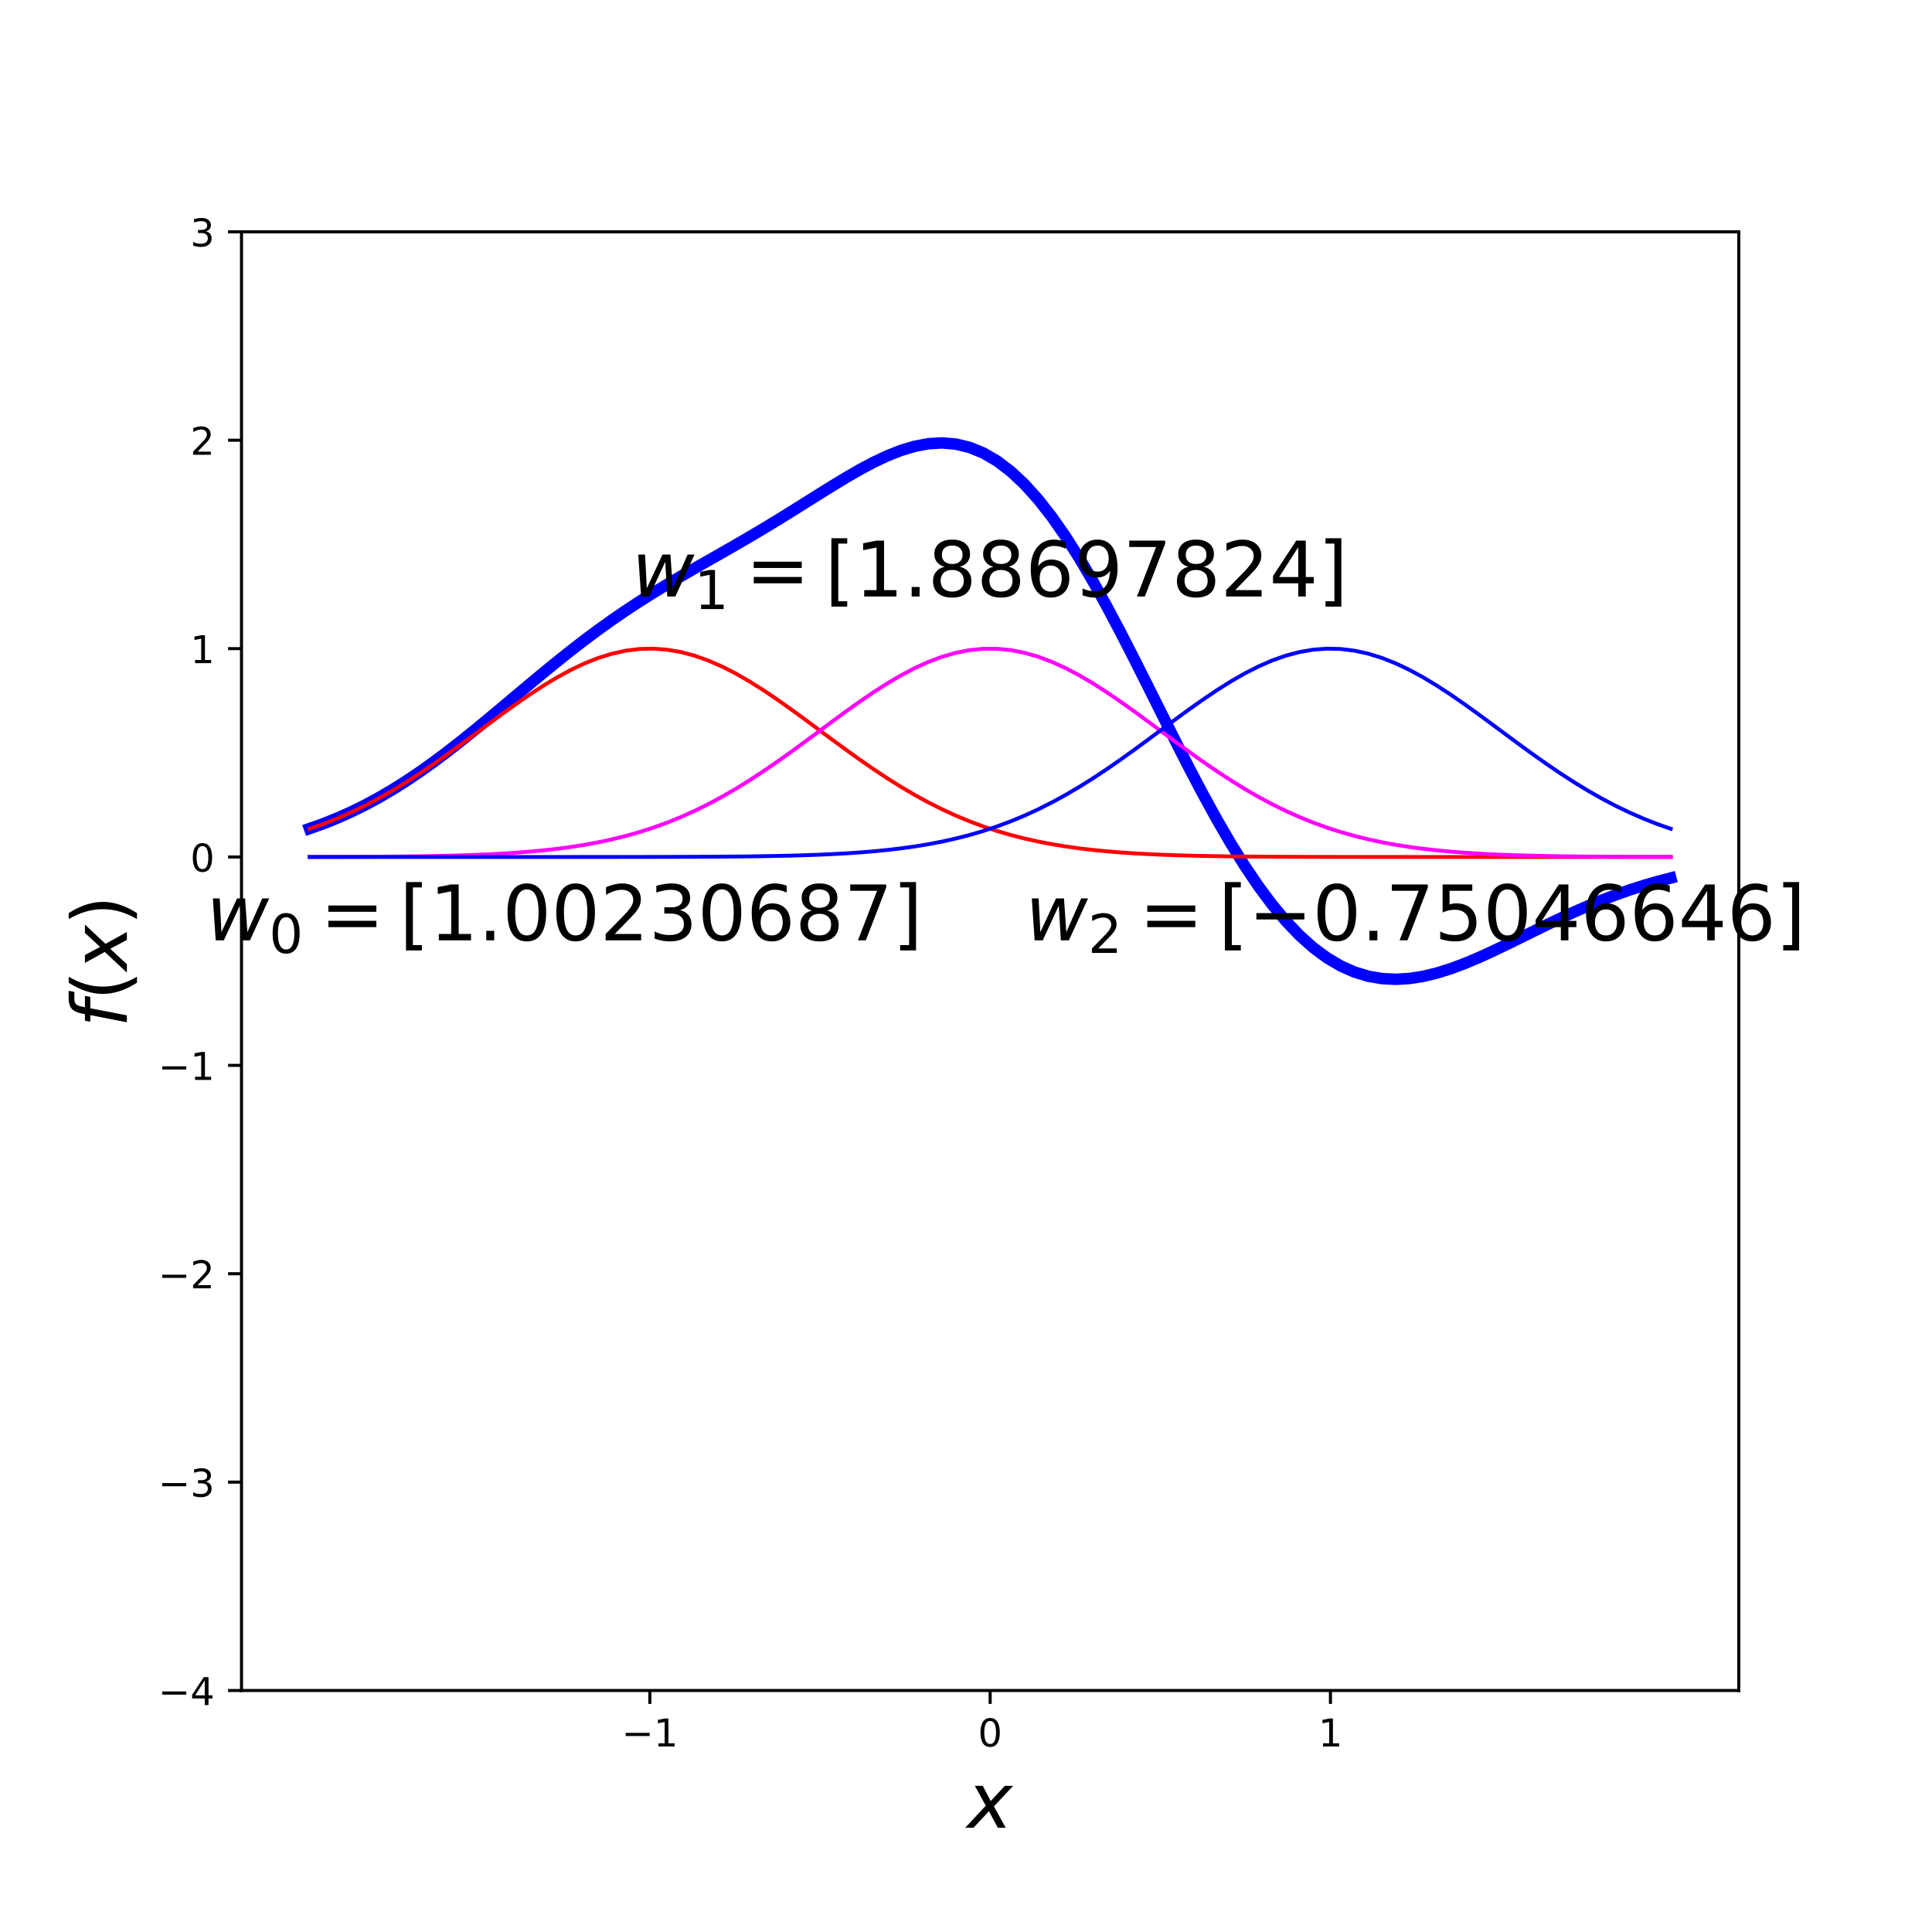
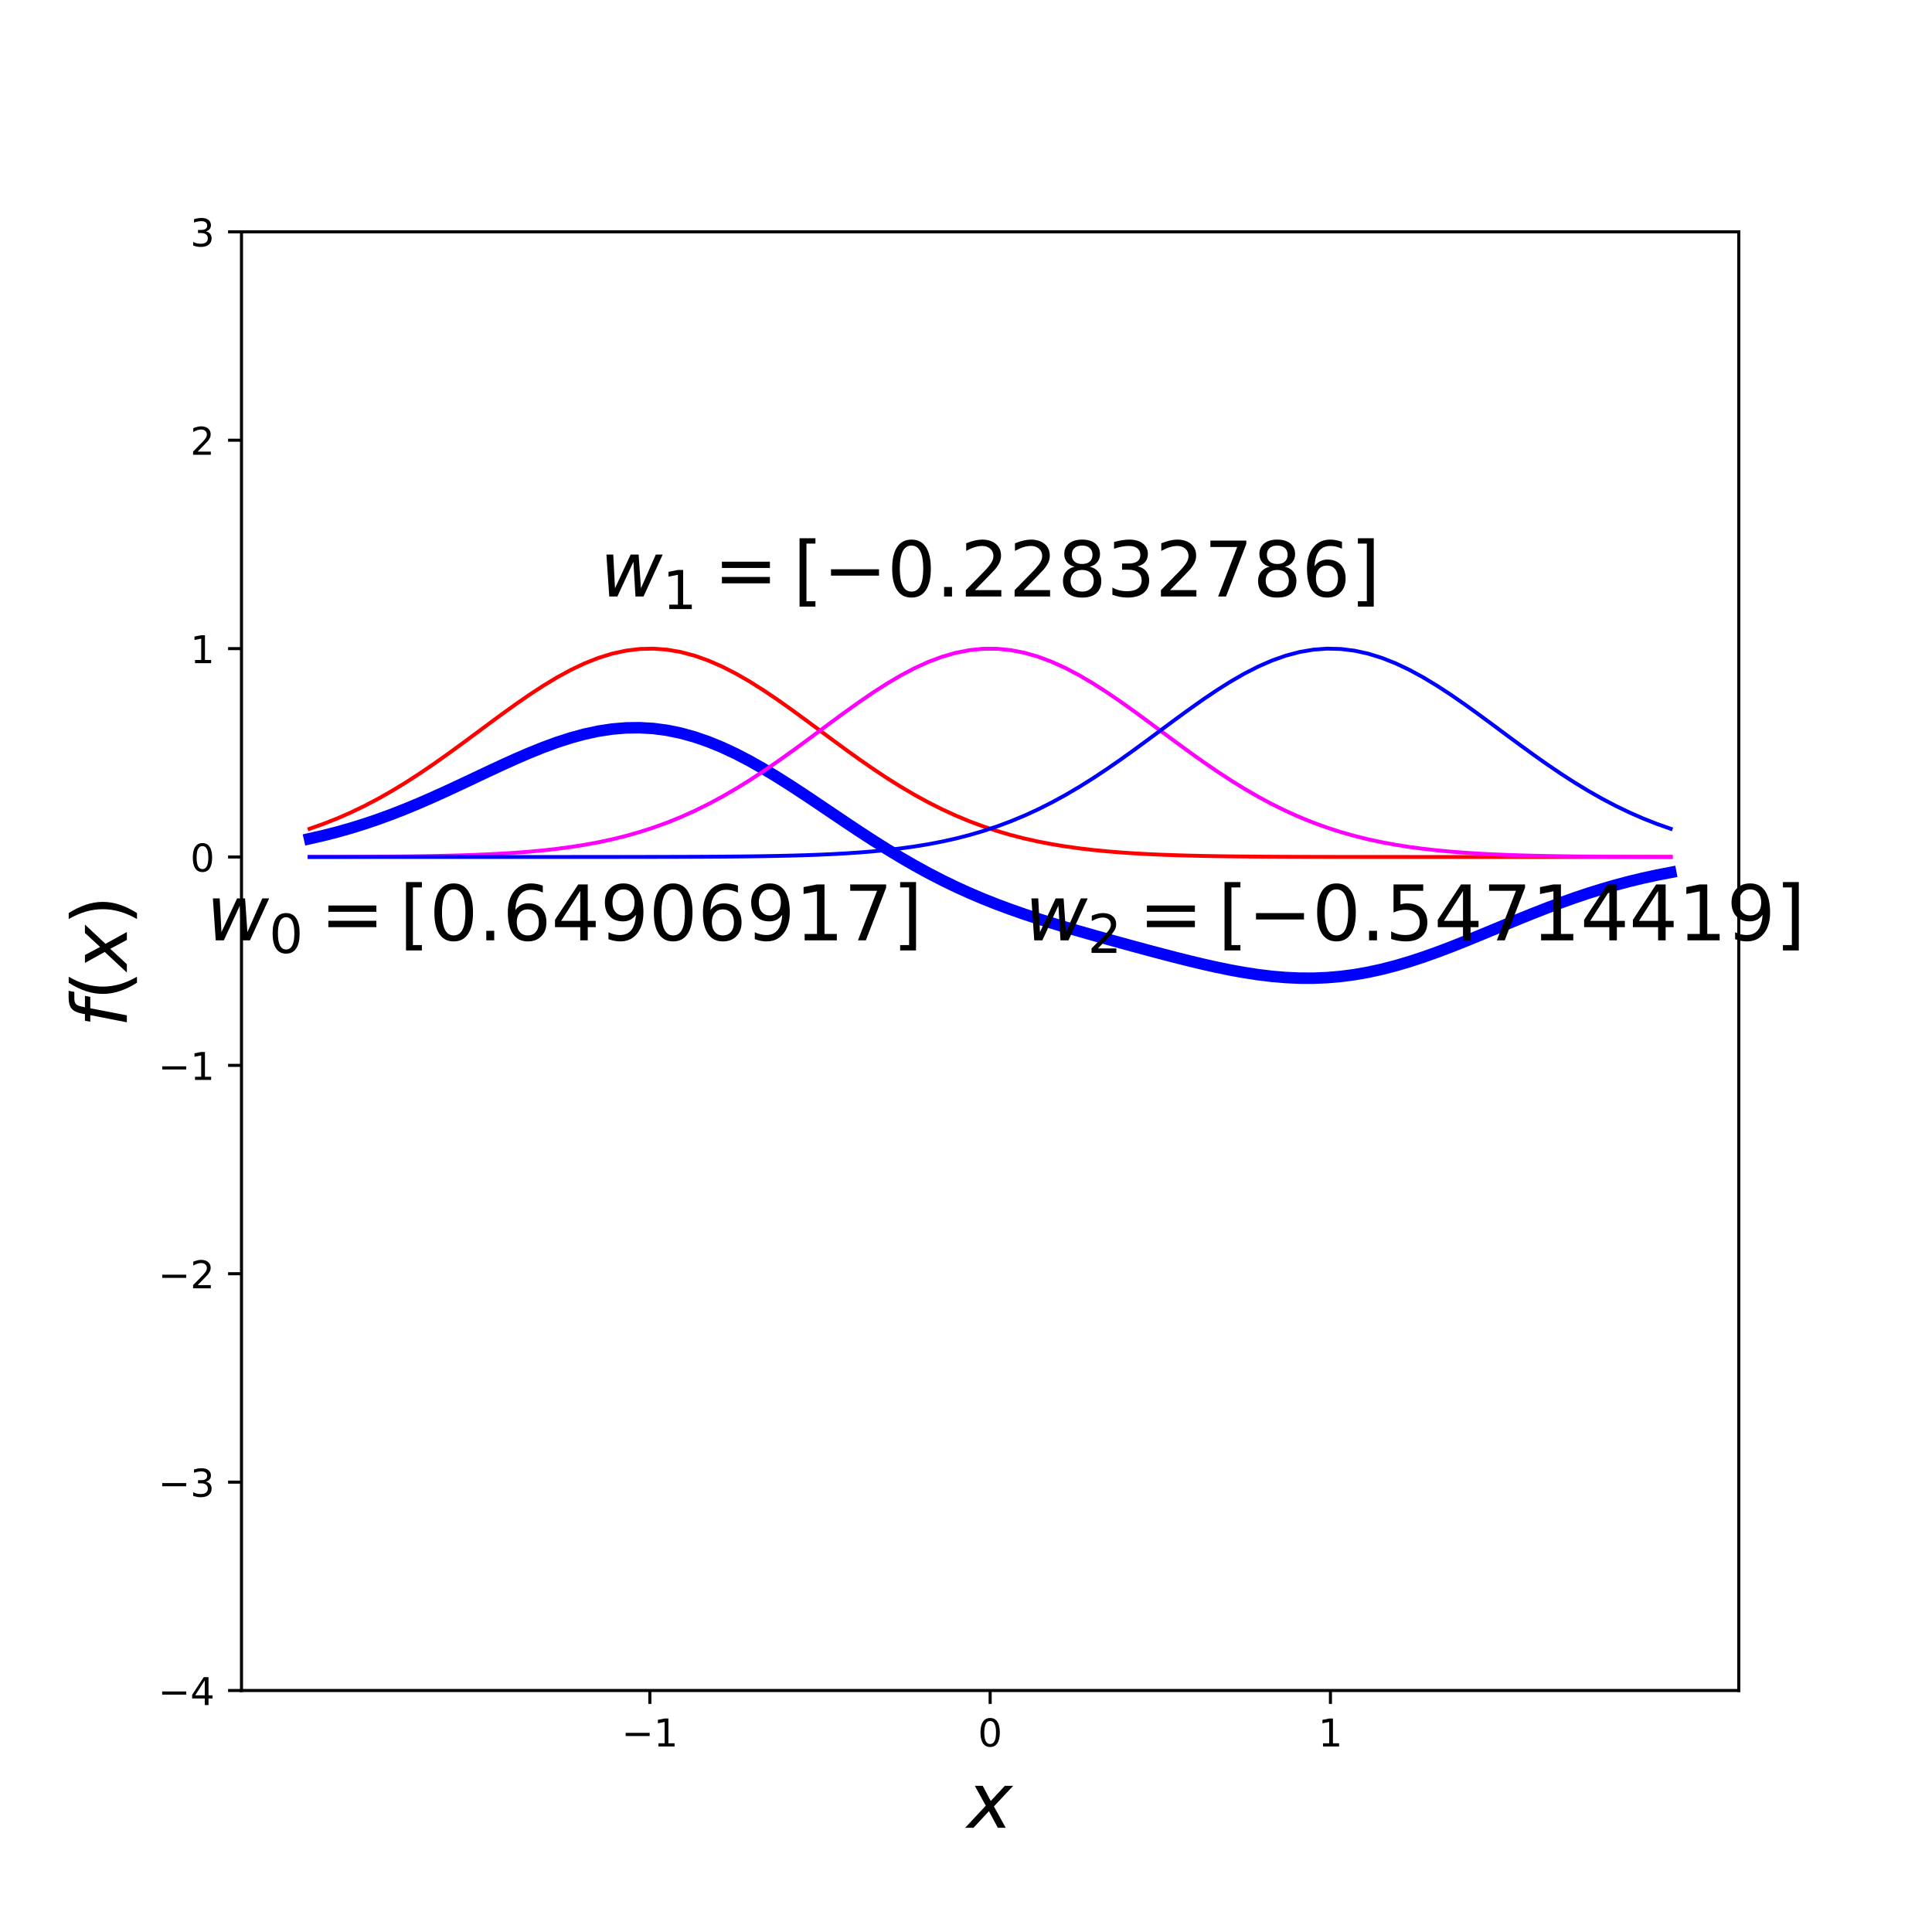
<svg xmlns="http://www.w3.org/2000/svg" xmlns:xlink="http://www.w3.org/1999/xlink" height="504pt" version="1.1" viewBox="0 0 504 504" width="504pt">
  <defs>
    <style type="text/css">
*{stroke-linecap:butt;stroke-linejoin:round;}
  </style>
  </defs>
  <g id="figure_1">
    <g id="patch_1">
      <path d="M 0 504  L 504 504  L 504 0  L 0 0  z " style="fill:none;" />
    </g>
    <g id="axes_1">
      <g id="patch_2">
        <path d="M 63 441  L 453.6 441  L 453.6 60.48  L 63 60.48  z " style="fill:none;" />
      </g>
      <g id="matplotlib.axis_1">
        <g id="xtick_1">
          <g id="line2d_1">
            <defs>
-               <path d="M 0 0  L 0 3.5  " id="m01da508166" style="stroke:#000000;stroke-width:0.8;" />
-             </defs>
-             <g>
-               <use style="stroke:#000000;stroke-width:0.8;" x="169.527" xlink:href="#m01da508166" y="441" />
+               <path d="M 0 0  L 0 3.5  " id="me64a2f6a18" style="stroke:#000000;stroke-width:0.8;" />
+             </defs>
+             <g>
+               <use style="stroke:#000000;stroke-width:0.8;" x="169.527" xlink:href="#me64a2f6a18" y="441" />
            </g>
          </g>
          <g id="text_1">
            <defs>
              <path d="M 10.594 35.5  L 73.188 35.5  L 73.188 27.203  L 10.594 27.203  z " id="DejaVuSans-2212" />
              <path d="M 12.406 8.297  L 28.516 8.297  L 28.516 63.922  L 10.984 60.406  L 10.984 69.391  L 28.422 72.906  L 38.281 72.906  L 38.281 8.297  L 54.391 8.297  L 54.391 0  L 12.406 0  z " id="DejaVuSans-31" />
            </defs>
            <g transform="translate(162.1562 455.5984)scale(0.1 -0.1)">
              <use xlink:href="#DejaVuSans-2212" />
              <use x="83.789" xlink:href="#DejaVuSans-31" />
            </g>
          </g>
        </g>
        <g id="xtick_2">
          <g id="line2d_2">
            <g>
-               <use style="stroke:#000000;stroke-width:0.8;" x="258.3" xlink:href="#m01da508166" y="441" />
+               <use style="stroke:#000000;stroke-width:0.8;" x="258.3" xlink:href="#me64a2f6a18" y="441" />
            </g>
          </g>
          <g id="text_2">
            <defs>
              <path d="M 31.781 66.406  Q 24.172 66.406 20.328 58.906  Q 16.5 51.422 16.5 36.375  Q 16.5 21.391 20.328 13.891  Q 24.172 6.391 31.781 6.391  Q 39.453 6.391 43.281 13.891  Q 47.125 21.391 47.125 36.375  Q 47.125 51.422 43.281 58.906  Q 39.453 66.406 31.781 66.406  z M 31.781 74.219  Q 44.047 74.219 50.516 64.516  Q 56.984 54.828 56.984 36.375  Q 56.984 17.969 50.516 8.266  Q 44.047 -1.422 31.781 -1.422  Q 19.531 -1.422 13.062 8.266  Q 6.594 17.969 6.594 36.375  Q 6.594 54.828 13.062 64.516  Q 19.531 74.219 31.781 74.219  z " id="DejaVuSans-30" />
            </defs>
            <g transform="translate(255.1188 455.5984)scale(0.1 -0.1)">
              <use xlink:href="#DejaVuSans-30" />
            </g>
          </g>
        </g>
        <g id="xtick_3">
          <g id="line2d_3">
            <g>
-               <use style="stroke:#000000;stroke-width:0.8;" x="347.073" xlink:href="#m01da508166" y="441" />
+               <use style="stroke:#000000;stroke-width:0.8;" x="347.073" xlink:href="#me64a2f6a18" y="441" />
            </g>
          </g>
          <g id="text_3">
            <g transform="translate(343.8915 455.5984)scale(0.1 -0.1)">
              <use xlink:href="#DejaVuSans-31" />
            </g>
          </g>
        </g>
        <g id="text_4">
          <defs>
            <path d="M 60.016 54.688  L 34.906 27.875  L 50.297 0  L 39.984 0  L 28.422 21.688  L 8.297 0  L -2.594 0  L 24.312 28.812  L 10.016 54.688  L 20.312 54.688  L 30.812 34.906  L 49.125 54.688  z " id="DejaVuSans-Oblique-78" />
          </defs>
          <g transform="translate(252.3 476.875)scale(0.2 -0.2)">
            <use transform="translate(0 0.3125)" xlink:href="#DejaVuSans-Oblique-78" />
          </g>
        </g>
      </g>
      <g id="matplotlib.axis_2">
        <g id="ytick_1">
          <g id="line2d_4">
            <defs>
-               <path d="M 0 0  L -3.5 0  " id="m5d6c248e0f" style="stroke:#000000;stroke-width:0.8;" />
-             </defs>
-             <g>
-               <use style="stroke:#000000;stroke-width:0.8;" x="63" xlink:href="#m5d6c248e0f" y="441" />
+               <path d="M 0 0  L -3.5 0  " id="m483fd21803" style="stroke:#000000;stroke-width:0.8;" />
+             </defs>
+             <g>
+               <use style="stroke:#000000;stroke-width:0.8;" x="63" xlink:href="#m483fd21803" y="441" />
            </g>
          </g>
          <g id="text_5">
            <defs>
              <path d="M 37.797 64.312  L 12.891 25.391  L 37.797 25.391  z M 35.203 72.906  L 47.609 72.906  L 47.609 25.391  L 58.016 25.391  L 58.016 17.188  L 47.609 17.188  L 47.609 0  L 37.797 0  L 37.797 17.188  L 4.891 17.188  L 4.891 26.703  z " id="DejaVuSans-34" />
            </defs>
            <g transform="translate(41.25781 444.7992)scale(0.1 -0.1)">
              <use xlink:href="#DejaVuSans-2212" />
              <use x="83.789" xlink:href="#DejaVuSans-34" />
            </g>
          </g>
        </g>
        <g id="ytick_2">
          <g id="line2d_5">
            <g>
-               <use style="stroke:#000000;stroke-width:0.8;" x="63" xlink:href="#m5d6c248e0f" y="386.64" />
+               <use style="stroke:#000000;stroke-width:0.8;" x="63" xlink:href="#m483fd21803" y="386.64" />
            </g>
          </g>
          <g id="text_6">
            <defs>
              <path d="M 40.578 39.312  Q 47.656 37.797 51.625 33  Q 55.609 28.219 55.609 21.188  Q 55.609 10.406 48.188 4.484  Q 40.766 -1.422 27.094 -1.422  Q 22.516 -1.422 17.656 -0.516  Q 12.797 0.391 7.625 2.203  L 7.625 11.719  Q 11.719 9.328 16.594 8.109  Q 21.484 6.891 26.812 6.891  Q 36.078 6.891 40.938 10.547  Q 45.797 14.203 45.797 21.188  Q 45.797 27.641 41.281 31.266  Q 36.766 34.906 28.719 34.906  L 20.219 34.906  L 20.219 43.016  L 29.109 43.016  Q 36.375 43.016 40.234 45.922  Q 44.094 48.828 44.094 54.297  Q 44.094 59.906 40.109 62.906  Q 36.141 65.922 28.719 65.922  Q 24.656 65.922 20.016 65.031  Q 15.375 64.156 9.812 62.312  L 9.812 71.094  Q 15.438 72.656 20.344 73.438  Q 25.25 74.219 29.594 74.219  Q 40.828 74.219 47.359 69.109  Q 53.906 64.016 53.906 55.328  Q 53.906 49.266 50.438 45.094  Q 46.969 40.922 40.578 39.312  z " id="DejaVuSans-33" />
            </defs>
            <g transform="translate(41.25781 390.4392)scale(0.1 -0.1)">
              <use xlink:href="#DejaVuSans-2212" />
              <use x="83.789" xlink:href="#DejaVuSans-33" />
            </g>
          </g>
        </g>
        <g id="ytick_3">
          <g id="line2d_6">
            <g>
-               <use style="stroke:#000000;stroke-width:0.8;" x="63" xlink:href="#m5d6c248e0f" y="332.28" />
+               <use style="stroke:#000000;stroke-width:0.8;" x="63" xlink:href="#m483fd21803" y="332.28" />
            </g>
          </g>
          <g id="text_7">
            <defs>
              <path d="M 19.188 8.297  L 53.609 8.297  L 53.609 0  L 7.328 0  L 7.328 8.297  Q 12.938 14.109 22.625 23.891  Q 32.328 33.688 34.812 36.531  Q 39.547 41.844 41.422 45.531  Q 43.312 49.219 43.312 52.781  Q 43.312 58.594 39.234 62.25  Q 35.156 65.922 28.609 65.922  Q 23.969 65.922 18.812 64.312  Q 13.672 62.703 7.812 59.422  L 7.812 69.391  Q 13.766 71.781 18.938 73  Q 24.125 74.219 28.422 74.219  Q 39.75 74.219 46.484 68.547  Q 53.219 62.891 53.219 53.422  Q 53.219 48.922 51.531 44.891  Q 49.859 40.875 45.406 35.406  Q 44.188 33.984 37.641 27.219  Q 31.109 20.453 19.188 8.297  z " id="DejaVuSans-32" />
            </defs>
            <g transform="translate(41.25781 336.0792)scale(0.1 -0.1)">
              <use xlink:href="#DejaVuSans-2212" />
              <use x="83.789" xlink:href="#DejaVuSans-32" />
            </g>
          </g>
        </g>
        <g id="ytick_4">
          <g id="line2d_7">
            <g>
-               <use style="stroke:#000000;stroke-width:0.8;" x="63" xlink:href="#m5d6c248e0f" y="277.92" />
+               <use style="stroke:#000000;stroke-width:0.8;" x="63" xlink:href="#m483fd21803" y="277.92" />
            </g>
          </g>
          <g id="text_8">
            <g transform="translate(41.25781 281.7192)scale(0.1 -0.1)">
              <use xlink:href="#DejaVuSans-2212" />
              <use x="83.789" xlink:href="#DejaVuSans-31" />
            </g>
          </g>
        </g>
        <g id="ytick_5">
          <g id="line2d_8">
            <g>
-               <use style="stroke:#000000;stroke-width:0.8;" x="63" xlink:href="#m5d6c248e0f" y="223.56" />
+               <use style="stroke:#000000;stroke-width:0.8;" x="63" xlink:href="#m483fd21803" y="223.56" />
            </g>
          </g>
          <g id="text_9">
            <g transform="translate(49.6375 227.3592)scale(0.1 -0.1)">
              <use xlink:href="#DejaVuSans-30" />
            </g>
          </g>
        </g>
        <g id="ytick_6">
          <g id="line2d_9">
            <g>
-               <use style="stroke:#000000;stroke-width:0.8;" x="63" xlink:href="#m5d6c248e0f" y="169.2" />
+               <use style="stroke:#000000;stroke-width:0.8;" x="63" xlink:href="#m483fd21803" y="169.2" />
            </g>
          </g>
          <g id="text_10">
            <g transform="translate(49.6375 172.9992)scale(0.1 -0.1)">
              <use xlink:href="#DejaVuSans-31" />
            </g>
          </g>
        </g>
        <g id="ytick_7">
          <g id="line2d_10">
            <g>
-               <use style="stroke:#000000;stroke-width:0.8;" x="63" xlink:href="#m5d6c248e0f" y="114.84" />
+               <use style="stroke:#000000;stroke-width:0.8;" x="63" xlink:href="#m483fd21803" y="114.84" />
            </g>
          </g>
          <g id="text_11">
            <g transform="translate(49.6375 118.6392)scale(0.1 -0.1)">
              <use xlink:href="#DejaVuSans-32" />
            </g>
          </g>
        </g>
        <g id="ytick_8">
          <g id="line2d_11">
            <g>
-               <use style="stroke:#000000;stroke-width:0.8;" x="63" xlink:href="#m5d6c248e0f" y="60.48" />
+               <use style="stroke:#000000;stroke-width:0.8;" x="63" xlink:href="#m483fd21803" y="60.48" />
            </g>
          </g>
          <g id="text_12">
            <g transform="translate(49.6375 64.27922)scale(0.1 -0.1)">
              <use xlink:href="#DejaVuSans-33" />
            </g>
          </g>
        </g>
        <g id="text_13">
          <defs>
            <path d="M 47.797 75.984  L 46.391 68.5  L 37.797 68.5  Q 32.906 68.5 30.688 66.578  Q 28.469 64.656 27.391 59.516  L 26.422 54.688  L 41.219 54.688  L 39.891 47.703  L 25.094 47.703  L 15.828 0  L 6.781 0  L 16.109 47.703  L 7.516 47.703  L 8.797 54.688  L 17.391 54.688  L 18.109 58.5  Q 19.969 68.172 24.625 72.078  Q 29.297 75.984 39.312 75.984  z " id="DejaVuSans-Oblique-66" />
            <path d="M 31 75.875  Q 24.469 64.656 21.281 53.656  Q 18.109 42.672 18.109 31.391  Q 18.109 20.125 21.312 9.062  Q 24.516 -2 31 -13.188  L 23.188 -13.188  Q 15.875 -1.703 12.234 9.375  Q 8.594 20.453 8.594 31.391  Q 8.594 42.281 12.203 53.312  Q 15.828 64.359 23.188 75.875  z " id="DejaVuSans-28" />
            <path d="M 8.016 75.875  L 15.828 75.875  Q 23.141 64.359 26.781 53.312  Q 30.422 42.281 30.422 31.391  Q 30.422 20.453 26.781 9.375  Q 23.141 -1.703 15.828 -13.188  L 8.016 -13.188  Q 14.5 -2 17.703 9.062  Q 20.906 20.125 20.906 31.391  Q 20.906 42.672 17.703 53.656  Q 14.5 64.656 8.016 75.875  z " id="DejaVuSans-29" />
          </defs>
          <g transform="translate(33.09844 268.04)rotate(-90)scale(0.2 -0.2)">
            <use transform="translate(0 0.015625)" xlink:href="#DejaVuSans-Oblique-66" />
            <use transform="translate(35.20508 0.015625)" xlink:href="#DejaVuSans-28" />
            <use transform="translate(74.21875 0.015625)" xlink:href="#DejaVuSans-Oblique-78" />
            <use transform="translate(133.3984 0.015625)" xlink:href="#DejaVuSans-29" />
          </g>
        </g>
      </g>
      <g id="line2d_12">
-         <path clip-path="url(#p56842c3da4)" d="M 80.755 216.152  L 84.341 214.874  L 87.928 213.44  L 91.515 211.844  L 95.102 210.082  L 98.688 208.153  L 102.275 206.058  L 105.862 203.801  L 109.449 201.39  L 113.036 198.835  L 116.622 196.153  L 120.209 193.359  L 123.796 190.474  L 127.383 187.521  L 130.969 184.524  L 134.556 181.508  L 138.143 178.498  L 141.73 175.517  L 145.317 172.589  L 148.903 169.732  L 152.49 166.962  L 156.077 164.291  L 159.664 161.725  L 163.25 159.266  L 166.837 156.91  L 170.424 154.649  L 174.011 152.469  L 177.598 150.353  L 181.184 148.282  L 184.771 146.235  L 188.358 144.193  L 191.945 142.135  L 195.531 140.047  L 199.118 137.919  L 202.705 135.746  L 206.292 133.531  L 209.879 131.286  L 213.465 129.032  L 217.052 126.797  L 220.639 124.622  L 224.226 122.55  L 227.812 120.636  L 231.399 118.938  L 234.986 117.518  L 238.573 116.438  L 242.16 115.76  L 245.746 115.545  L 249.333 115.845  L 252.92 116.708  L 256.507 118.168  L 260.093 120.253  L 263.68 122.975  L 267.267 126.335  L 270.854 130.321  L 274.44 134.906  L 278.027 140.051  L 281.614 145.706  L 285.201 151.809  L 288.788 158.29  L 292.374 165.072  L 295.961 172.072  L 299.548 179.203  L 303.135 186.379  L 306.721 193.513  L 310.308 200.521  L 313.895 207.323  L 317.482 213.845  L 321.069 220.022  L 324.655 225.795  L 328.242 231.114  L 331.829 235.941  L 335.416 240.245  L 339.002 244.007  L 342.589 247.217  L 346.176 249.876  L 349.763 251.991  L 353.35 253.581  L 356.936 254.669  L 360.523 255.287  L 364.11 255.469  L 367.697 255.258  L 371.283 254.696  L 374.87 253.829  L 378.457 252.703  L 382.044 251.364  L 385.631 249.858  L 389.217 248.228  L 392.804 246.514  L 396.391 244.754  L 399.978 242.981  L 403.564 241.225  L 407.151 239.512  L 410.738 237.862  L 414.325 236.292  L 417.912 234.816  L 421.498 233.443  L 425.085 232.178  L 428.672 231.024  L 432.259 229.981  L 435.845 229.047  " style="fill:none;stroke:#0000ff;stroke-linecap:square;stroke-width:3;" />
+         <path clip-path="url(#pa1d7e9a953)" d="M 80.755 218.789  L 84.341 217.971  L 87.928 217.056  L 91.515 216.041  L 95.102 214.924  L 98.688 213.706  L 102.275 212.39  L 105.862 210.981  L 109.449 209.488  L 113.036 207.921  L 116.622 206.295  L 120.209 204.626  L 123.796 202.934  L 127.383 201.24  L 130.969 199.569  L 134.556 197.946  L 138.143 196.399  L 141.73 194.955  L 145.317 193.641  L 148.903 192.484  L 152.49 191.509  L 156.077 190.738  L 159.664 190.192  L 163.25 189.887  L 166.837 189.834  L 170.424 190.043  L 174.011 190.516  L 177.598 191.252  L 181.184 192.244  L 184.771 193.482  L 188.358 194.949  L 191.945 196.628  L 195.531 198.495  L 199.118 200.525  L 202.705 202.691  L 206.292 204.964  L 209.879 207.316  L 213.465 209.716  L 217.052 212.137  L 220.639 214.553  L 224.226 216.938  L 227.812 219.27  L 231.399 221.531  L 234.986 223.706  L 238.573 225.781  L 242.16 227.749  L 245.746 229.604  L 249.333 231.346  L 252.92 232.976  L 256.507 234.499  L 260.093 235.921  L 263.68 237.253  L 267.267 238.505  L 270.854 239.688  L 274.44 240.815  L 278.027 241.896  L 281.614 242.943  L 285.201 243.965  L 288.788 244.968  L 292.374 245.957  L 295.961 246.936  L 299.548 247.903  L 303.135 248.854  L 306.721 249.784  L 310.308 250.683  L 313.895 251.54  L 317.482 252.342  L 321.069 253.075  L 324.655 253.723  L 328.242 254.27  L 331.829 254.703  L 335.416 255.006  L 339.002 255.168  L 342.589 255.179  L 346.176 255.033  L 349.763 254.724  L 353.35 254.254  L 356.936 253.623  L 360.523 252.84  L 364.11 251.912  L 367.697 250.853  L 371.283 249.677  L 374.87 248.4  L 378.457 247.042  L 382.044 245.621  L 385.631 244.157  L 389.217 242.67  L 392.804 241.179  L 396.391 239.702  L 399.978 238.254  L 403.564 236.851  L 407.151 235.505  L 410.738 234.227  L 414.325 233.024  L 417.912 231.902  L 421.498 230.867  L 425.085 229.918  L 428.672 229.057  L 432.259 228.282  L 435.845 227.589  " style="fill:none;stroke:#0000ff;stroke-linecap:square;stroke-width:3;" />
      </g>
      <g id="line2d_13">
-         <path clip-path="url(#p56842c3da4)" d="M 80.755 216.203  L 84.341 214.941  L 87.928 213.528  L 91.515 211.959  L 95.102 210.232  L 98.688 208.348  L 102.275 206.31  L 105.862 204.127  L 109.449 201.81  L 113.036 199.376  L 116.622 196.843  L 120.209 194.238  L 123.796 191.588  L 127.383 188.925  L 130.969 186.285  L 134.556 183.705  L 138.143 181.223  L 141.73 178.88  L 145.317 176.714  L 148.903 174.762  L 152.49 173.061  L 156.077 171.639  L 159.664 170.526  L 163.25 169.741  L 166.837 169.3  L 170.424 169.211  L 174.011 169.477  L 177.598 170.091  L 181.184 171.043  L 184.771 172.313  L 188.358 173.878  L 191.945 175.709  L 195.531 177.772  L 199.118 180.032  L 202.705 182.449  L 206.292 184.985  L 209.879 187.6  L 213.465 190.256  L 217.052 192.916  L 220.639 195.548  L 224.226 198.12  L 227.812 200.606  L 231.399 202.985  L 234.986 205.236  L 238.573 207.348  L 242.16 209.31  L 245.746 211.115  L 249.333 212.763  L 252.92 214.254  L 256.507 215.591  L 260.093 216.78  L 263.68 217.829  L 267.267 218.748  L 270.854 219.545  L 274.44 220.232  L 278.027 220.82  L 281.614 221.318  L 285.201 221.738  L 288.788 222.089  L 292.374 222.38  L 295.961 222.619  L 299.548 222.815  L 303.135 222.974  L 306.721 223.102  L 310.308 223.205  L 313.895 223.286  L 317.482 223.35  L 321.069 223.4  L 324.655 223.439  L 328.242 223.469  L 331.829 223.492  L 335.416 223.51  L 339.002 223.523  L 342.589 223.533  L 346.176 223.54  L 349.763 223.546  L 353.35 223.55  L 356.936 223.553  L 360.523 223.555  L 364.11 223.556  L 367.697 223.557  L 371.283 223.558  L 374.87 223.559  L 378.457 223.559  L 382.044 223.559  L 385.631 223.56  L 389.217 223.56  L 392.804 223.56  L 396.391 223.56  L 399.978 223.56  L 403.564 223.56  L 407.151 223.56  L 410.738 223.56  L 414.325 223.56  L 417.912 223.56  L 421.498 223.56  L 425.085 223.56  L 428.672 223.56  L 432.259 223.56  L 435.845 223.56  " style="fill:none;stroke:#ff0000;stroke-linecap:square;" />
+         <path clip-path="url(#pa1d7e9a953)" d="M 80.755 216.203  L 84.341 214.941  L 87.928 213.528  L 91.515 211.959  L 95.102 210.232  L 98.688 208.348  L 102.275 206.31  L 105.862 204.127  L 109.449 201.81  L 113.036 199.376  L 116.622 196.843  L 120.209 194.238  L 123.796 191.588  L 127.383 188.925  L 130.969 186.285  L 134.556 183.705  L 138.143 181.223  L 141.73 178.88  L 145.317 176.714  L 148.903 174.762  L 152.49 173.061  L 156.077 171.639  L 159.664 170.526  L 163.25 169.741  L 166.837 169.3  L 170.424 169.211  L 174.011 169.477  L 177.598 170.091  L 181.184 171.043  L 184.771 172.313  L 188.358 173.878  L 191.945 175.709  L 195.531 177.772  L 199.118 180.032  L 202.705 182.449  L 206.292 184.985  L 209.879 187.6  L 213.465 190.256  L 217.052 192.916  L 220.639 195.548  L 224.226 198.12  L 227.812 200.606  L 231.399 202.985  L 234.986 205.236  L 238.573 207.348  L 242.16 209.31  L 245.746 211.115  L 249.333 212.763  L 252.92 214.254  L 256.507 215.591  L 260.093 216.78  L 263.68 217.829  L 267.267 218.748  L 270.854 219.545  L 274.44 220.232  L 278.027 220.82  L 281.614 221.318  L 285.201 221.738  L 288.788 222.089  L 292.374 222.38  L 295.961 222.619  L 299.548 222.815  L 303.135 222.974  L 306.721 223.102  L 310.308 223.205  L 313.895 223.286  L 317.482 223.35  L 321.069 223.4  L 324.655 223.439  L 328.242 223.469  L 331.829 223.492  L 335.416 223.51  L 339.002 223.523  L 342.589 223.533  L 346.176 223.54  L 349.763 223.546  L 353.35 223.55  L 356.936 223.553  L 360.523 223.555  L 364.11 223.556  L 367.697 223.557  L 371.283 223.558  L 374.87 223.559  L 378.457 223.559  L 382.044 223.559  L 385.631 223.56  L 389.217 223.56  L 392.804 223.56  L 396.391 223.56  L 399.978 223.56  L 403.564 223.56  L 407.151 223.56  L 410.738 223.56  L 414.325 223.56  L 417.912 223.56  L 421.498 223.56  L 425.085 223.56  L 428.672 223.56  L 432.259 223.56  L 435.845 223.56  " style="fill:none;stroke:#ff0000;stroke-linecap:square;" />
      </g>
      <g id="line2d_14">
-         <path clip-path="url(#p56842c3da4)" d="M 80.755 223.542  L 84.341 223.535  L 87.928 223.526  L 91.515 223.513  L 95.102 223.497  L 98.688 223.475  L 102.275 223.447  L 105.862 223.411  L 109.449 223.364  L 113.036 223.303  L 116.622 223.227  L 120.209 223.13  L 123.796 223.009  L 127.383 222.858  L 130.969 222.672  L 134.556 222.444  L 138.143 222.167  L 141.73 221.832  L 145.317 221.43  L 148.903 220.953  L 152.49 220.388  L 156.077 219.727  L 159.664 218.958  L 163.25 218.071  L 166.837 217.055  L 170.424 215.901  L 174.011 214.602  L 177.598 213.15  L 181.184 211.542  L 184.771 209.776  L 188.358 207.853  L 191.945 205.778  L 195.531 203.56  L 199.118 201.212  L 202.705 198.751  L 206.292 196.198  L 209.879 193.578  L 213.465 190.922  L 217.052 188.262  L 220.639 185.633  L 224.226 183.074  L 227.812 180.623  L 231.399 178.32  L 234.986 176.204  L 238.573 174.312  L 242.16 172.678  L 245.746 171.331  L 249.333 170.298  L 252.92 169.598  L 256.507 169.244  L 260.093 169.244  L 263.68 169.598  L 267.267 170.298  L 270.854 171.331  L 274.44 172.678  L 278.027 174.312  L 281.614 176.204  L 285.201 178.32  L 288.788 180.623  L 292.374 183.074  L 295.961 185.633  L 299.548 188.262  L 303.135 190.922  L 306.721 193.578  L 310.308 196.198  L 313.895 198.751  L 317.482 201.212  L 321.069 203.56  L 324.655 205.778  L 328.242 207.853  L 331.829 209.776  L 335.416 211.542  L 339.002 213.15  L 342.589 214.602  L 346.176 215.901  L 349.763 217.055  L 353.35 218.071  L 356.936 218.958  L 360.523 219.727  L 364.11 220.388  L 367.697 220.953  L 371.283 221.43  L 374.87 221.832  L 378.457 222.167  L 382.044 222.444  L 385.631 222.672  L 389.217 222.858  L 392.804 223.009  L 396.391 223.13  L 399.978 223.227  L 403.564 223.303  L 407.151 223.364  L 410.738 223.411  L 414.325 223.447  L 417.912 223.475  L 421.498 223.497  L 425.085 223.513  L 428.672 223.526  L 432.259 223.535  L 435.845 223.542  " style="fill:none;stroke:#ff00ff;stroke-linecap:square;" />
+         <path clip-path="url(#pa1d7e9a953)" d="M 80.755 223.542  L 84.341 223.535  L 87.928 223.526  L 91.515 223.513  L 95.102 223.497  L 98.688 223.475  L 102.275 223.447  L 105.862 223.411  L 109.449 223.364  L 113.036 223.303  L 116.622 223.227  L 120.209 223.13  L 123.796 223.009  L 127.383 222.858  L 130.969 222.672  L 134.556 222.444  L 138.143 222.167  L 141.73 221.832  L 145.317 221.43  L 148.903 220.953  L 152.49 220.388  L 156.077 219.727  L 159.664 218.958  L 163.25 218.071  L 166.837 217.055  L 170.424 215.901  L 174.011 214.602  L 177.598 213.15  L 181.184 211.542  L 184.771 209.776  L 188.358 207.853  L 191.945 205.778  L 195.531 203.56  L 199.118 201.212  L 202.705 198.751  L 206.292 196.198  L 209.879 193.578  L 213.465 190.922  L 217.052 188.262  L 220.639 185.633  L 224.226 183.074  L 227.812 180.623  L 231.399 178.32  L 234.986 176.204  L 238.573 174.312  L 242.16 172.678  L 245.746 171.331  L 249.333 170.298  L 252.92 169.598  L 256.507 169.244  L 260.093 169.244  L 263.68 169.598  L 267.267 170.298  L 270.854 171.331  L 274.44 172.678  L 278.027 174.312  L 281.614 176.204  L 285.201 178.32  L 288.788 180.623  L 292.374 183.074  L 295.961 185.633  L 299.548 188.262  L 303.135 190.922  L 306.721 193.578  L 310.308 196.198  L 313.895 198.751  L 317.482 201.212  L 321.069 203.56  L 324.655 205.778  L 328.242 207.853  L 331.829 209.776  L 335.416 211.542  L 339.002 213.15  L 342.589 214.602  L 346.176 215.901  L 349.763 217.055  L 353.35 218.071  L 356.936 218.958  L 360.523 219.727  L 364.11 220.388  L 367.697 220.953  L 371.283 221.43  L 374.87 221.832  L 378.457 222.167  L 382.044 222.444  L 385.631 222.672  L 389.217 222.858  L 392.804 223.009  L 396.391 223.13  L 399.978 223.227  L 403.564 223.303  L 407.151 223.364  L 410.738 223.411  L 414.325 223.447  L 417.912 223.475  L 421.498 223.497  L 425.085 223.513  L 428.672 223.526  L 432.259 223.535  L 435.845 223.542  " style="fill:none;stroke:#ff00ff;stroke-linecap:square;" />
      </g>
      <g id="line2d_15">
-         <path clip-path="url(#p56842c3da4)" d="M 80.755 223.56  L 84.341 223.56  L 87.928 223.56  L 91.515 223.56  L 95.102 223.56  L 98.688 223.56  L 102.275 223.56  L 105.862 223.56  L 109.449 223.56  L 113.036 223.56  L 116.622 223.56  L 120.209 223.56  L 123.796 223.56  L 127.383 223.56  L 130.969 223.56  L 134.556 223.559  L 138.143 223.559  L 141.73 223.559  L 145.317 223.558  L 148.903 223.557  L 152.49 223.556  L 156.077 223.555  L 159.664 223.553  L 163.25 223.55  L 166.837 223.546  L 170.424 223.54  L 174.011 223.533  L 177.598 223.523  L 181.184 223.51  L 184.771 223.492  L 188.358 223.469  L 191.945 223.439  L 195.531 223.4  L 199.118 223.35  L 202.705 223.286  L 206.292 223.205  L 209.879 223.102  L 213.465 222.974  L 217.052 222.815  L 220.639 222.619  L 224.226 222.38  L 227.812 222.089  L 231.399 221.738  L 234.986 221.318  L 238.573 220.82  L 242.16 220.232  L 245.746 219.545  L 249.333 218.748  L 252.92 217.829  L 256.507 216.78  L 260.093 215.591  L 263.68 214.254  L 267.267 212.763  L 270.854 211.115  L 274.44 209.31  L 278.027 207.348  L 281.614 205.236  L 285.201 202.985  L 288.788 200.606  L 292.374 198.12  L 295.961 195.548  L 299.548 192.916  L 303.135 190.256  L 306.721 187.6  L 310.308 184.985  L 313.895 182.449  L 317.482 180.032  L 321.069 177.772  L 324.655 175.709  L 328.242 173.878  L 331.829 172.313  L 335.416 171.043  L 339.002 170.091  L 342.589 169.477  L 346.176 169.211  L 349.763 169.3  L 353.35 169.741  L 356.936 170.526  L 360.523 171.639  L 364.11 173.061  L 367.697 174.762  L 371.283 176.714  L 374.87 178.88  L 378.457 181.223  L 382.044 183.705  L 385.631 186.285  L 389.217 188.925  L 392.804 191.588  L 396.391 194.238  L 399.978 196.843  L 403.564 199.376  L 407.151 201.81  L 410.738 204.127  L 414.325 206.31  L 417.912 208.348  L 421.498 210.232  L 425.085 211.959  L 428.672 213.528  L 432.259 214.941  L 435.845 216.203  " style="fill:none;stroke:#0000ff;stroke-linecap:square;" />
+         <path clip-path="url(#pa1d7e9a953)" d="M 80.755 223.56  L 84.341 223.56  L 87.928 223.56  L 91.515 223.56  L 95.102 223.56  L 98.688 223.56  L 102.275 223.56  L 105.862 223.56  L 109.449 223.56  L 113.036 223.56  L 116.622 223.56  L 120.209 223.56  L 123.796 223.56  L 127.383 223.56  L 130.969 223.56  L 134.556 223.559  L 138.143 223.559  L 141.73 223.559  L 145.317 223.558  L 148.903 223.557  L 152.49 223.556  L 156.077 223.555  L 159.664 223.553  L 163.25 223.55  L 166.837 223.546  L 170.424 223.54  L 174.011 223.533  L 177.598 223.523  L 181.184 223.51  L 184.771 223.492  L 188.358 223.469  L 191.945 223.439  L 195.531 223.4  L 199.118 223.35  L 202.705 223.286  L 206.292 223.205  L 209.879 223.102  L 213.465 222.974  L 217.052 222.815  L 220.639 222.619  L 224.226 222.38  L 227.812 222.089  L 231.399 221.738  L 234.986 221.318  L 238.573 220.82  L 242.16 220.232  L 245.746 219.545  L 249.333 218.748  L 252.92 217.829  L 256.507 216.78  L 260.093 215.591  L 263.68 214.254  L 267.267 212.763  L 270.854 211.115  L 274.44 209.31  L 278.027 207.348  L 281.614 205.236  L 285.201 202.985  L 288.788 200.606  L 292.374 198.12  L 295.961 195.548  L 299.548 192.916  L 303.135 190.256  L 306.721 187.6  L 310.308 184.985  L 313.895 182.449  L 317.482 180.032  L 321.069 177.772  L 324.655 175.709  L 328.242 173.878  L 331.829 172.313  L 335.416 171.043  L 339.002 170.091  L 342.589 169.477  L 346.176 169.211  L 349.763 169.3  L 353.35 169.741  L 356.936 170.526  L 360.523 171.639  L 364.11 173.061  L 367.697 174.762  L 371.283 176.714  L 374.87 178.88  L 378.457 181.223  L 382.044 183.705  L 385.631 186.285  L 389.217 188.925  L 392.804 191.588  L 396.391 194.238  L 399.978 196.843  L 403.564 199.376  L 407.151 201.81  L 410.738 204.127  L 414.325 206.31  L 417.912 208.348  L 421.498 210.232  L 425.085 211.959  L 428.672 213.528  L 432.259 214.941  L 435.845 216.203  " style="fill:none;stroke:#0000ff;stroke-linecap:square;" />
      </g>
      <g id="patch_3">
        <path d="M 63 441  L 63 60.48  " style="fill:none;stroke:#000000;stroke-linecap:square;stroke-linejoin:miter;stroke-width:0.8;" />
      </g>
      <g id="patch_4">
        <path d="M 453.6 441  L 453.6 60.48  " style="fill:none;stroke:#000000;stroke-linecap:square;stroke-linejoin:miter;stroke-width:0.8;" />
      </g>
      <g id="patch_5">
        <path d="M 63 441  L 453.6 441  " style="fill:none;stroke:#000000;stroke-linecap:square;stroke-linejoin:miter;stroke-width:0.8;" />
      </g>
      <g id="patch_6">
        <path d="M 63 60.48  L 453.6 60.48  " style="fill:none;stroke:#000000;stroke-linecap:square;stroke-linejoin:miter;stroke-width:0.8;" />
      </g>
      <g id="text_14">
        <defs>
          <path d="M 8.5 54.688  L 17.391 54.688  L 19.672 10.688  L 40.094 54.688  L 50.484 54.688  L 53.516 10.688  L 72.906 54.688  L 81.891 54.688  L 56.891 0  L 46.391 0  L 43.703 45.312  L 22.797 0  L 12.203 0  z " id="DejaVuSans-Oblique-77" />
          <path d="M 10.594 45.406  L 73.188 45.406  L 73.188 37.203  L 10.594 37.203  z M 10.594 25.484  L 73.188 25.484  L 73.188 17.188  L 10.594 17.188  z " id="DejaVuSans-3d" />
          <path d="M 8.594 75.984  L 29.297 75.984  L 29.297 69  L 17.578 69  L 17.578 -6.203  L 29.297 -6.203  L 29.297 -13.188  L 8.594 -13.188  z " id="DejaVuSans-5b" />
          <path d="M 10.688 12.406  L 21 12.406  L 21 0  L 10.688 0  z " id="DejaVuSans-2e" />
          <path d="M 33.016 40.375  Q 26.375 40.375 22.484 35.828  Q 18.609 31.297 18.609 23.391  Q 18.609 15.531 22.484 10.953  Q 26.375 6.391 33.016 6.391  Q 39.656 6.391 43.531 10.953  Q 47.406 15.531 47.406 23.391  Q 47.406 31.297 43.531 35.828  Q 39.656 40.375 33.016 40.375  z M 52.594 71.297  L 52.594 62.312  Q 48.875 64.062 45.094 64.984  Q 41.312 65.922 37.594 65.922  Q 27.828 65.922 22.672 59.328  Q 17.531 52.734 16.797 39.406  Q 19.672 43.656 24.016 45.922  Q 28.375 48.188 33.594 48.188  Q 44.578 48.188 50.953 41.516  Q 57.328 34.859 57.328 23.391  Q 57.328 12.156 50.688 5.359  Q 44.047 -1.422 33.016 -1.422  Q 20.359 -1.422 13.672 8.266  Q 6.984 17.969 6.984 36.375  Q 6.984 53.656 15.188 63.938  Q 23.391 74.219 37.203 74.219  Q 40.922 74.219 44.703 73.484  Q 48.484 72.75 52.594 71.297  z " id="DejaVuSans-36" />
-           <path d="M 31.781 34.625  Q 24.75 34.625 20.719 30.859  Q 16.703 27.094 16.703 20.516  Q 16.703 13.922 20.719 10.156  Q 24.75 6.391 31.781 6.391  Q 38.812 6.391 42.859 10.172  Q 46.922 13.969 46.922 20.516  Q 46.922 27.094 42.891 30.859  Q 38.875 34.625 31.781 34.625  z M 21.922 38.812  Q 15.578 40.375 12.031 44.719  Q 8.5 49.078 8.5 55.328  Q 8.5 64.062 14.719 69.141  Q 20.953 74.219 31.781 74.219  Q 42.672 74.219 48.875 69.141  Q 55.078 64.062 55.078 55.328  Q 55.078 49.078 51.531 44.719  Q 48 40.375 41.703 38.812  Q 48.828 37.156 52.797 32.312  Q 56.781 27.484 56.781 20.516  Q 56.781 9.906 50.312 4.234  Q 43.844 -1.422 31.781 -1.422  Q 19.734 -1.422 13.25 4.234  Q 6.781 9.906 6.781 20.516  Q 6.781 27.484 10.781 32.312  Q 14.797 37.156 21.922 38.812  z M 18.312 54.391  Q 18.312 48.734 21.844 45.562  Q 25.391 42.391 31.781 42.391  Q 38.141 42.391 41.719 45.562  Q 45.312 48.734 45.312 54.391  Q 45.312 60.062 41.719 63.234  Q 38.141 66.406 31.781 66.406  Q 25.391 66.406 21.844 63.234  Q 18.312 60.062 18.312 54.391  z " id="DejaVuSans-38" />
+           <path d="M 10.984 1.516  L 10.984 10.5  Q 14.703 8.734 18.5 7.812  Q 22.312 6.891 25.984 6.891  Q 35.75 6.891 40.891 13.453  Q 46.047 20.016 46.781 33.406  Q 43.953 29.203 39.594 26.953  Q 35.25 24.703 29.984 24.703  Q 19.047 24.703 12.672 31.312  Q 6.297 37.938 6.297 49.422  Q 6.297 60.641 12.938 67.422  Q 19.578 74.219 30.609 74.219  Q 43.266 74.219 49.922 64.516  Q 56.594 54.828 56.594 36.375  Q 56.594 19.141 48.406 8.859  Q 40.234 -1.422 26.422 -1.422  Q 22.703 -1.422 18.891 -0.688  Q 15.094 0.047 10.984 1.516  z M 30.609 32.422  Q 37.25 32.422 41.125 36.953  Q 45.016 41.5 45.016 49.422  Q 45.016 57.281 41.125 61.844  Q 37.25 66.406 30.609 66.406  Q 23.969 66.406 20.094 61.844  Q 16.219 57.281 16.219 49.422  Q 16.219 41.5 20.094 36.953  Q 23.969 32.422 30.609 32.422  z " id="DejaVuSans-39" />
          <path d="M 8.203 72.906  L 55.078 72.906  L 55.078 68.703  L 28.609 0  L 18.312 0  L 43.219 64.594  L 8.203 64.594  z " id="DejaVuSans-37" />
          <path d="M 30.422 75.984  L 30.422 -13.188  L 9.719 -13.188  L 9.719 -6.203  L 21.391 -6.203  L 21.391 69  L 9.719 69  L 9.719 75.984  z " id="DejaVuSans-5d" />
        </defs>
        <g transform="translate(53.83409 245.304)scale(0.2 -0.2)">
          <use transform="translate(0 0.015625)" xlink:href="#DejaVuSans-Oblique-77" />
          <use transform="translate(81.78711 -16.39062)scale(0.7)" xlink:href="#DejaVuSans-30" />
          <use transform="translate(148.54 0.015625)" xlink:href="#DejaVuSans-3d" />
          <use transform="translate(251.8115 0.015625)" xlink:href="#DejaVuSans-5b" />
-           <use transform="translate(290.8252 0.015625)" xlink:href="#DejaVuSans-31" />
+           <use transform="translate(290.8252 0.015625)" xlink:href="#DejaVuSans-30" />
          <use transform="translate(354.4482 0.015625)" xlink:href="#DejaVuSans-2e" />
-           <use transform="translate(386.2354 0.015625)" xlink:href="#DejaVuSans-30" />
-           <use transform="translate(449.8584 0.015625)" xlink:href="#DejaVuSans-30" />
-           <use transform="translate(513.4814 0.015625)" xlink:href="#DejaVuSans-32" />
-           <use transform="translate(577.1045 0.015625)" xlink:href="#DejaVuSans-33" />
-           <use transform="translate(640.7275 0.015625)" xlink:href="#DejaVuSans-30" />
-           <use transform="translate(704.3506 0.015625)" xlink:href="#DejaVuSans-36" />
-           <use transform="translate(767.9736 0.015625)" xlink:href="#DejaVuSans-38" />
+           <use transform="translate(386.2354 0.015625)" xlink:href="#DejaVuSans-36" />
+           <use transform="translate(449.8584 0.015625)" xlink:href="#DejaVuSans-34" />
+           <use transform="translate(513.4814 0.015625)" xlink:href="#DejaVuSans-39" />
+           <use transform="translate(577.1045 0.015625)" xlink:href="#DejaVuSans-30" />
+           <use transform="translate(640.7275 0.015625)" xlink:href="#DejaVuSans-36" />
+           <use transform="translate(704.3506 0.015625)" xlink:href="#DejaVuSans-39" />
+           <use transform="translate(767.9736 0.015625)" xlink:href="#DejaVuSans-31" />
          <use transform="translate(831.5967 0.015625)" xlink:href="#DejaVuSans-37" />
          <use transform="translate(895.2197 0.015625)" xlink:href="#DejaVuSans-5d" />
        </g>
      </g>
      <g id="text_15">
        <defs>
-           <path d="M 10.984 1.516  L 10.984 10.5  Q 14.703 8.734 18.5 7.812  Q 22.312 6.891 25.984 6.891  Q 35.75 6.891 40.891 13.453  Q 46.047 20.016 46.781 33.406  Q 43.953 29.203 39.594 26.953  Q 35.25 24.703 29.984 24.703  Q 19.047 24.703 12.672 31.312  Q 6.297 37.938 6.297 49.422  Q 6.297 60.641 12.938 67.422  Q 19.578 74.219 30.609 74.219  Q 43.266 74.219 49.922 64.516  Q 56.594 54.828 56.594 36.375  Q 56.594 19.141 48.406 8.859  Q 40.234 -1.422 26.422 -1.422  Q 22.703 -1.422 18.891 -0.688  Q 15.094 0.047 10.984 1.516  z M 30.609 32.422  Q 37.25 32.422 41.125 36.953  Q 45.016 41.5 45.016 49.422  Q 45.016 57.281 41.125 61.844  Q 37.25 66.406 30.609 66.406  Q 23.969 66.406 20.094 61.844  Q 16.219 57.281 16.219 49.422  Q 16.219 41.5 20.094 36.953  Q 23.969 32.422 30.609 32.422  z " id="DejaVuSans-39" />
+           <path d="M 31.781 34.625  Q 24.75 34.625 20.719 30.859  Q 16.703 27.094 16.703 20.516  Q 16.703 13.922 20.719 10.156  Q 24.75 6.391 31.781 6.391  Q 38.812 6.391 42.859 10.172  Q 46.922 13.969 46.922 20.516  Q 46.922 27.094 42.891 30.859  Q 38.875 34.625 31.781 34.625  z M 21.922 38.812  Q 15.578 40.375 12.031 44.719  Q 8.5 49.078 8.5 55.328  Q 8.5 64.062 14.719 69.141  Q 20.953 74.219 31.781 74.219  Q 42.672 74.219 48.875 69.141  Q 55.078 64.062 55.078 55.328  Q 55.078 49.078 51.531 44.719  Q 48 40.375 41.703 38.812  Q 48.828 37.156 52.797 32.312  Q 56.781 27.484 56.781 20.516  Q 56.781 9.906 50.312 4.234  Q 43.844 -1.422 31.781 -1.422  Q 19.734 -1.422 13.25 4.234  Q 6.781 9.906 6.781 20.516  Q 6.781 27.484 10.781 32.312  Q 14.797 37.156 21.922 38.812  z M 18.312 54.391  Q 18.312 48.734 21.844 45.562  Q 25.391 42.391 31.781 42.391  Q 38.141 42.391 41.719 45.562  Q 45.312 48.734 45.312 54.391  Q 45.312 60.062 41.719 63.234  Q 38.141 66.406 31.781 66.406  Q 25.391 66.406 21.844 63.234  Q 18.312 60.062 18.312 54.391  z " id="DejaVuSans-38" />
        </defs>
-         <g transform="translate(164.8 155.61)scale(0.2 -0.2)">
+         <g transform="translate(156.5 155.61)scale(0.2 -0.2)">
          <use transform="translate(0 0.015625)" xlink:href="#DejaVuSans-Oblique-77" />
          <use transform="translate(81.78711 -16.39062)scale(0.7)" xlink:href="#DejaVuSans-31" />
          <use transform="translate(148.54 0.015625)" xlink:href="#DejaVuSans-3d" />
          <use transform="translate(251.8115 0.015625)" xlink:href="#DejaVuSans-5b" />
-           <use transform="translate(290.8252 0.015625)" xlink:href="#DejaVuSans-31" />
-           <use transform="translate(354.4482 0.015625)" xlink:href="#DejaVuSans-2e" />
-           <use transform="translate(386.2041 0.015625)" xlink:href="#DejaVuSans-38" />
-           <use transform="translate(449.8271 0.015625)" xlink:href="#DejaVuSans-38" />
-           <use transform="translate(513.4502 0.015625)" xlink:href="#DejaVuSans-36" />
-           <use transform="translate(577.0732 0.015625)" xlink:href="#DejaVuSans-39" />
-           <use transform="translate(640.6963 0.015625)" xlink:href="#DejaVuSans-37" />
-           <use transform="translate(704.3193 0.015625)" xlink:href="#DejaVuSans-38" />
-           <use transform="translate(767.9424 0.015625)" xlink:href="#DejaVuSans-32" />
-           <use transform="translate(831.5654 0.015625)" xlink:href="#DejaVuSans-34" />
-           <use transform="translate(895.1885 0.015625)" xlink:href="#DejaVuSans-5d" />
+           <use transform="translate(290.8252 0.015625)" xlink:href="#DejaVuSans-2212" />
+           <use transform="translate(374.6143 0.015625)" xlink:href="#DejaVuSans-30" />
+           <use transform="translate(438.2373 0.015625)" xlink:href="#DejaVuSans-2e" />
+           <use transform="translate(469.9463 0.015625)" xlink:href="#DejaVuSans-32" />
+           <use transform="translate(533.5693 0.015625)" xlink:href="#DejaVuSans-32" />
+           <use transform="translate(597.1924 0.015625)" xlink:href="#DejaVuSans-38" />
+           <use transform="translate(660.8154 0.015625)" xlink:href="#DejaVuSans-33" />
+           <use transform="translate(724.4385 0.015625)" xlink:href="#DejaVuSans-32" />
+           <use transform="translate(788.0615 0.015625)" xlink:href="#DejaVuSans-37" />
+           <use transform="translate(851.6846 0.015625)" xlink:href="#DejaVuSans-38" />
+           <use transform="translate(915.3076 0.015625)" xlink:href="#DejaVuSans-36" />
+           <use transform="translate(978.9307 0.015625)" xlink:href="#DejaVuSans-5d" />
        </g>
      </g>
      <g id="text_16">
        <defs>
          <path d="M 10.797 72.906  L 49.516 72.906  L 49.516 64.594  L 19.828 64.594  L 19.828 46.734  Q 21.969 47.469 24.109 47.828  Q 26.266 48.188 28.422 48.188  Q 40.625 48.188 47.75 41.5  Q 54.891 34.812 54.891 23.391  Q 54.891 11.625 47.562 5.094  Q 40.234 -1.422 26.906 -1.422  Q 22.312 -1.422 17.547 -0.641  Q 12.797 0.141 7.719 1.703  L 7.719 11.625  Q 12.109 9.234 16.797 8.062  Q 21.484 6.891 26.703 6.891  Q 35.156 6.891 40.078 11.328  Q 45.016 15.766 45.016 23.391  Q 45.016 31 40.078 35.438  Q 35.156 39.891 26.703 39.891  Q 22.75 39.891 18.812 39.016  Q 14.891 38.141 10.797 36.281  z " id="DejaVuSans-35" />
        </defs>
-         <g transform="translate(267.4659 245.304)scale(0.2 -0.2)">
+         <g transform="translate(267.3659 245.304)scale(0.2 -0.2)">
          <use transform="translate(0 0.015625)" xlink:href="#DejaVuSans-Oblique-77" />
          <use transform="translate(81.78711 -16.39062)scale(0.7)" xlink:href="#DejaVuSans-32" />
          <use transform="translate(148.54 0.015625)" xlink:href="#DejaVuSans-3d" />
          <use transform="translate(251.8115 0.015625)" xlink:href="#DejaVuSans-5b" />
          <use transform="translate(290.8252 0.015625)" xlink:href="#DejaVuSans-2212" />
          <use transform="translate(374.6143 0.015625)" xlink:href="#DejaVuSans-30" />
          <use transform="translate(438.2373 0.015625)" xlink:href="#DejaVuSans-2e" />
-           <use transform="translate(469.915 0.015625)" xlink:href="#DejaVuSans-37" />
-           <use transform="translate(533.5381 0.015625)" xlink:href="#DejaVuSans-35" />
-           <use transform="translate(597.1611 0.015625)" xlink:href="#DejaVuSans-30" />
-           <use transform="translate(660.7842 0.015625)" xlink:href="#DejaVuSans-34" />
-           <use transform="translate(724.4072 0.015625)" xlink:href="#DejaVuSans-36" />
-           <use transform="translate(788.0303 0.015625)" xlink:href="#DejaVuSans-36" />
-           <use transform="translate(851.6533 0.015625)" xlink:href="#DejaVuSans-34" />
-           <use transform="translate(915.2764 0.015625)" xlink:href="#DejaVuSans-36" />
-           <use transform="translate(978.8994 0.015625)" xlink:href="#DejaVuSans-5d" />
+           <use transform="translate(470.0244 0.015625)" xlink:href="#DejaVuSans-35" />
+           <use transform="translate(533.6475 0.015625)" xlink:href="#DejaVuSans-34" />
+           <use transform="translate(597.2705 0.015625)" xlink:href="#DejaVuSans-37" />
+           <use transform="translate(660.8936 0.015625)" xlink:href="#DejaVuSans-31" />
+           <use transform="translate(724.5166 0.015625)" xlink:href="#DejaVuSans-34" />
+           <use transform="translate(788.1396 0.015625)" xlink:href="#DejaVuSans-34" />
+           <use transform="translate(851.7627 0.015625)" xlink:href="#DejaVuSans-31" />
+           <use transform="translate(915.3857 0.015625)" xlink:href="#DejaVuSans-39" />
+           <use transform="translate(979.0088 0.015625)" xlink:href="#DejaVuSans-5d" />
        </g>
      </g>
    </g>
  </g>
  <defs>
-     <clipPath id="p56842c3da4">
+     <clipPath id="pa1d7e9a953">
      <rect height="380.52" width="390.6" x="63" y="60.48" />
    </clipPath>
  </defs>
</svg>
